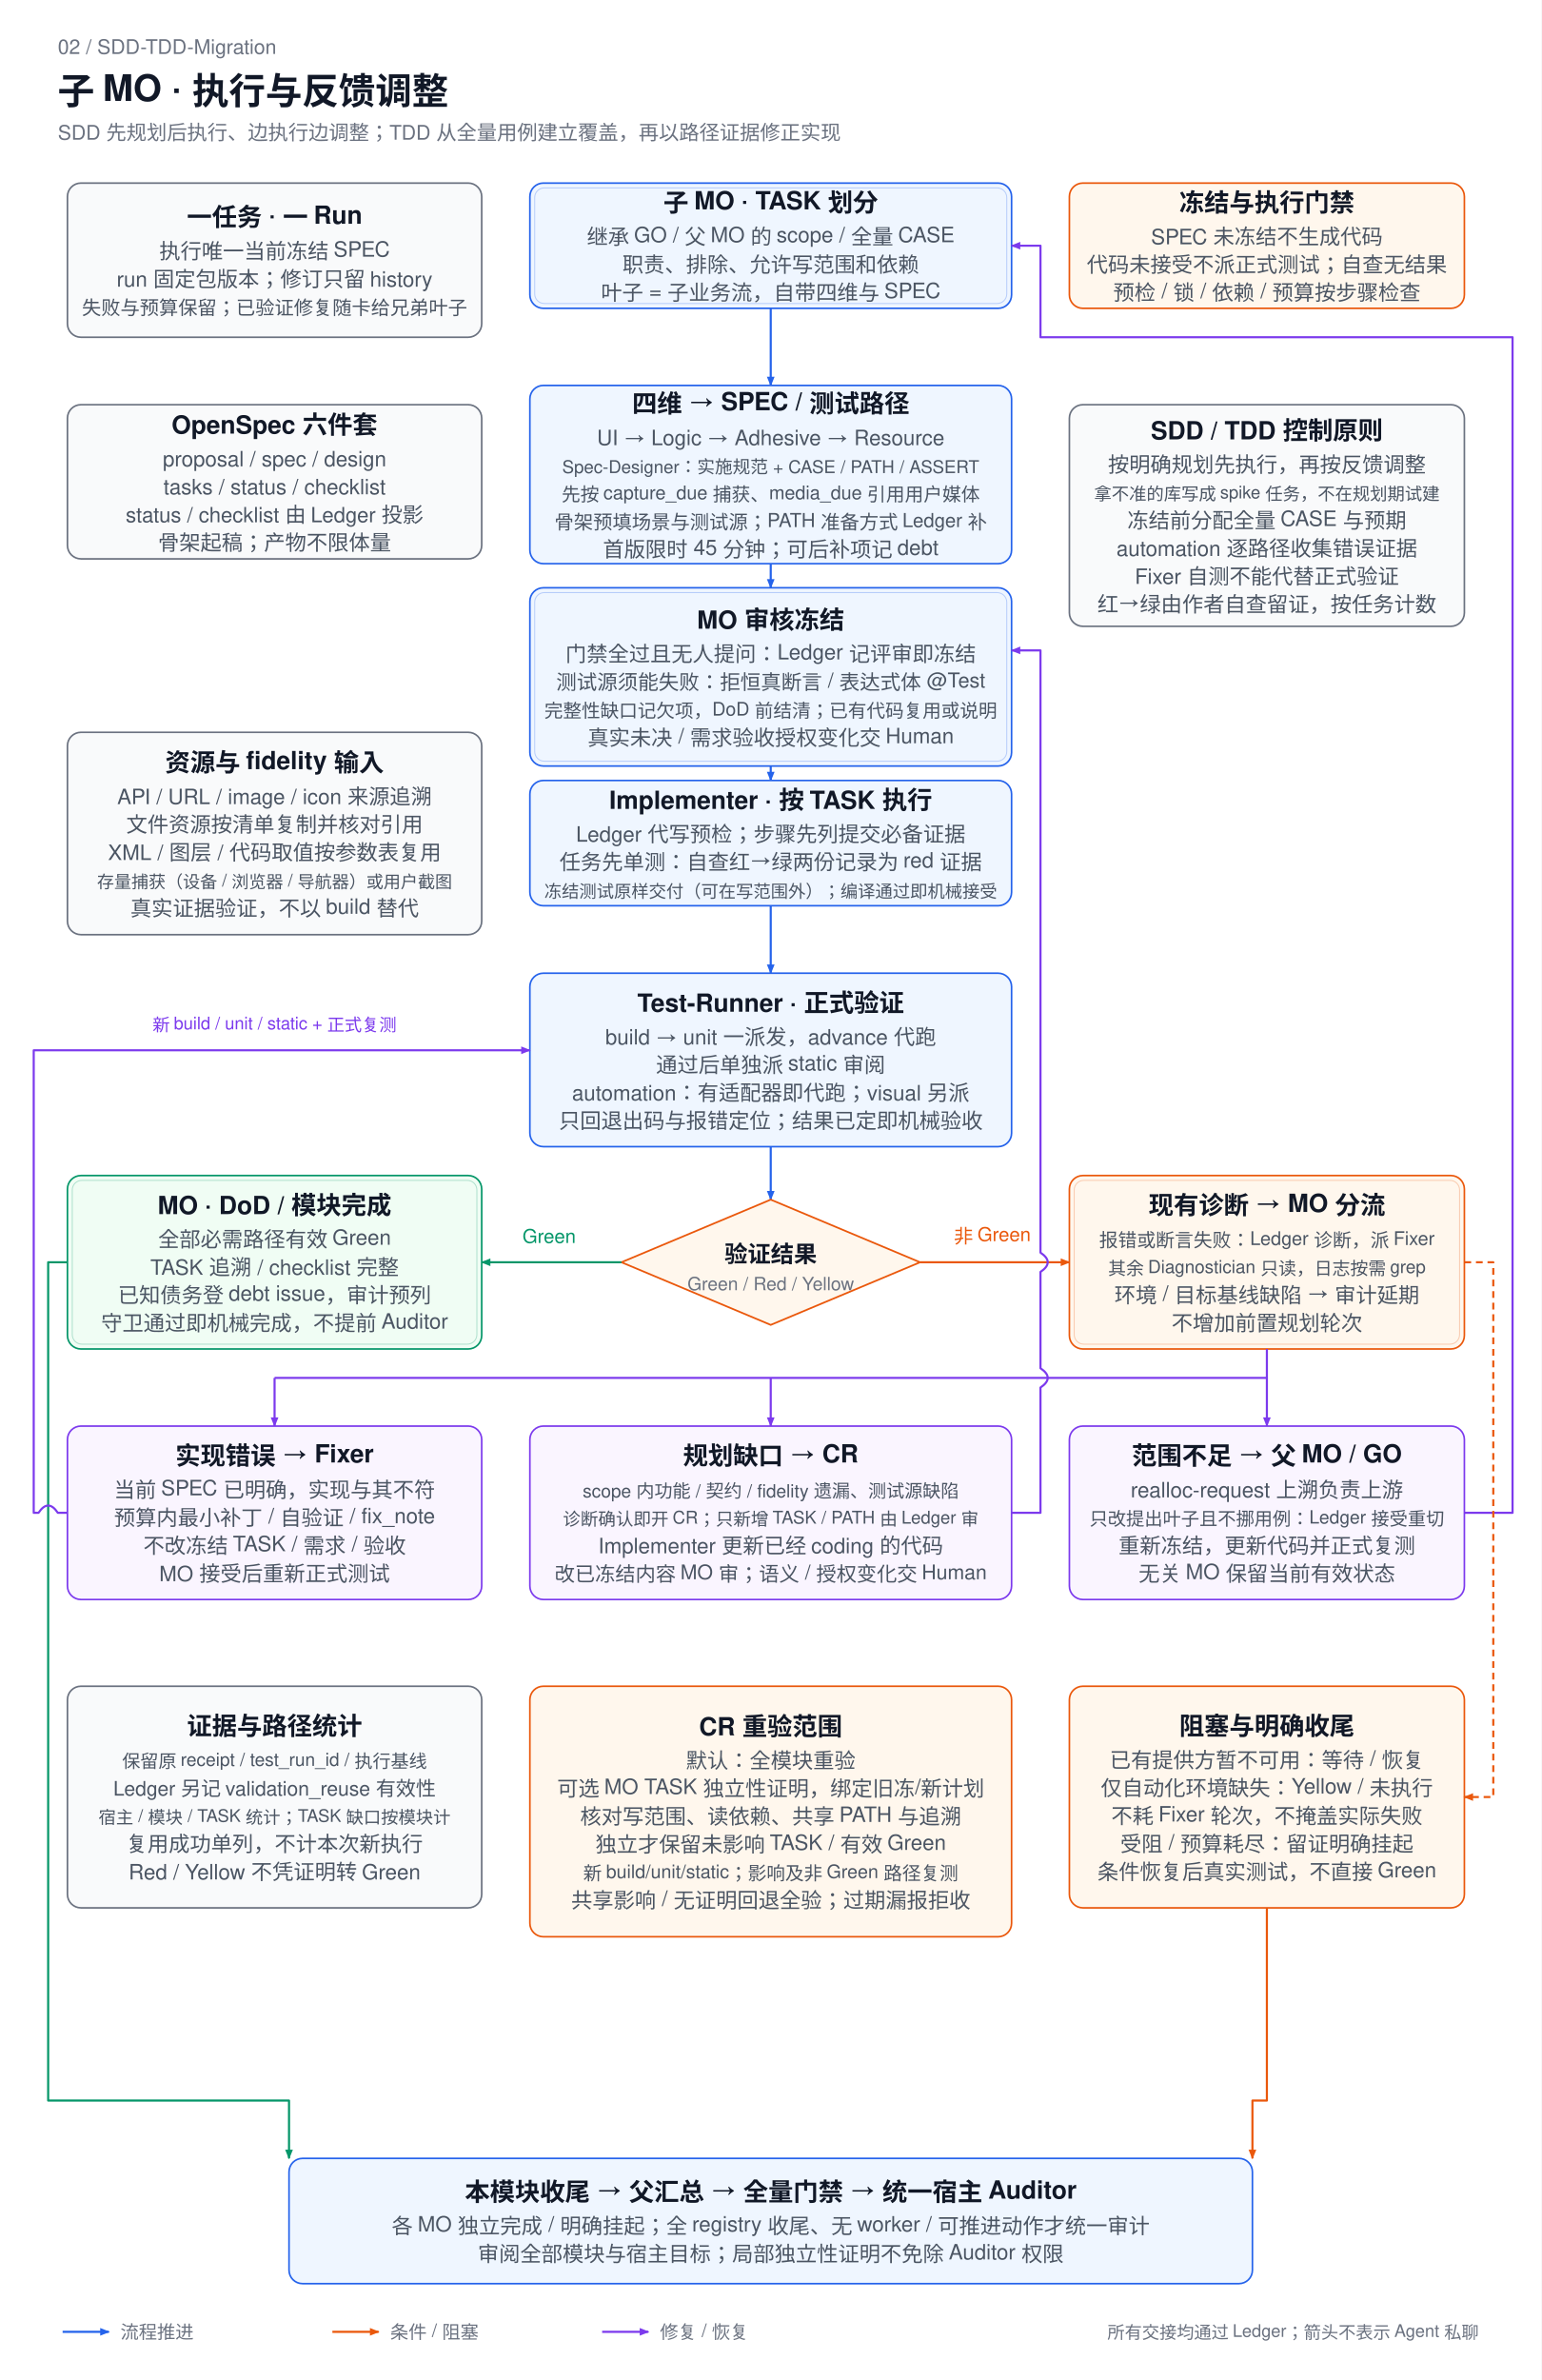
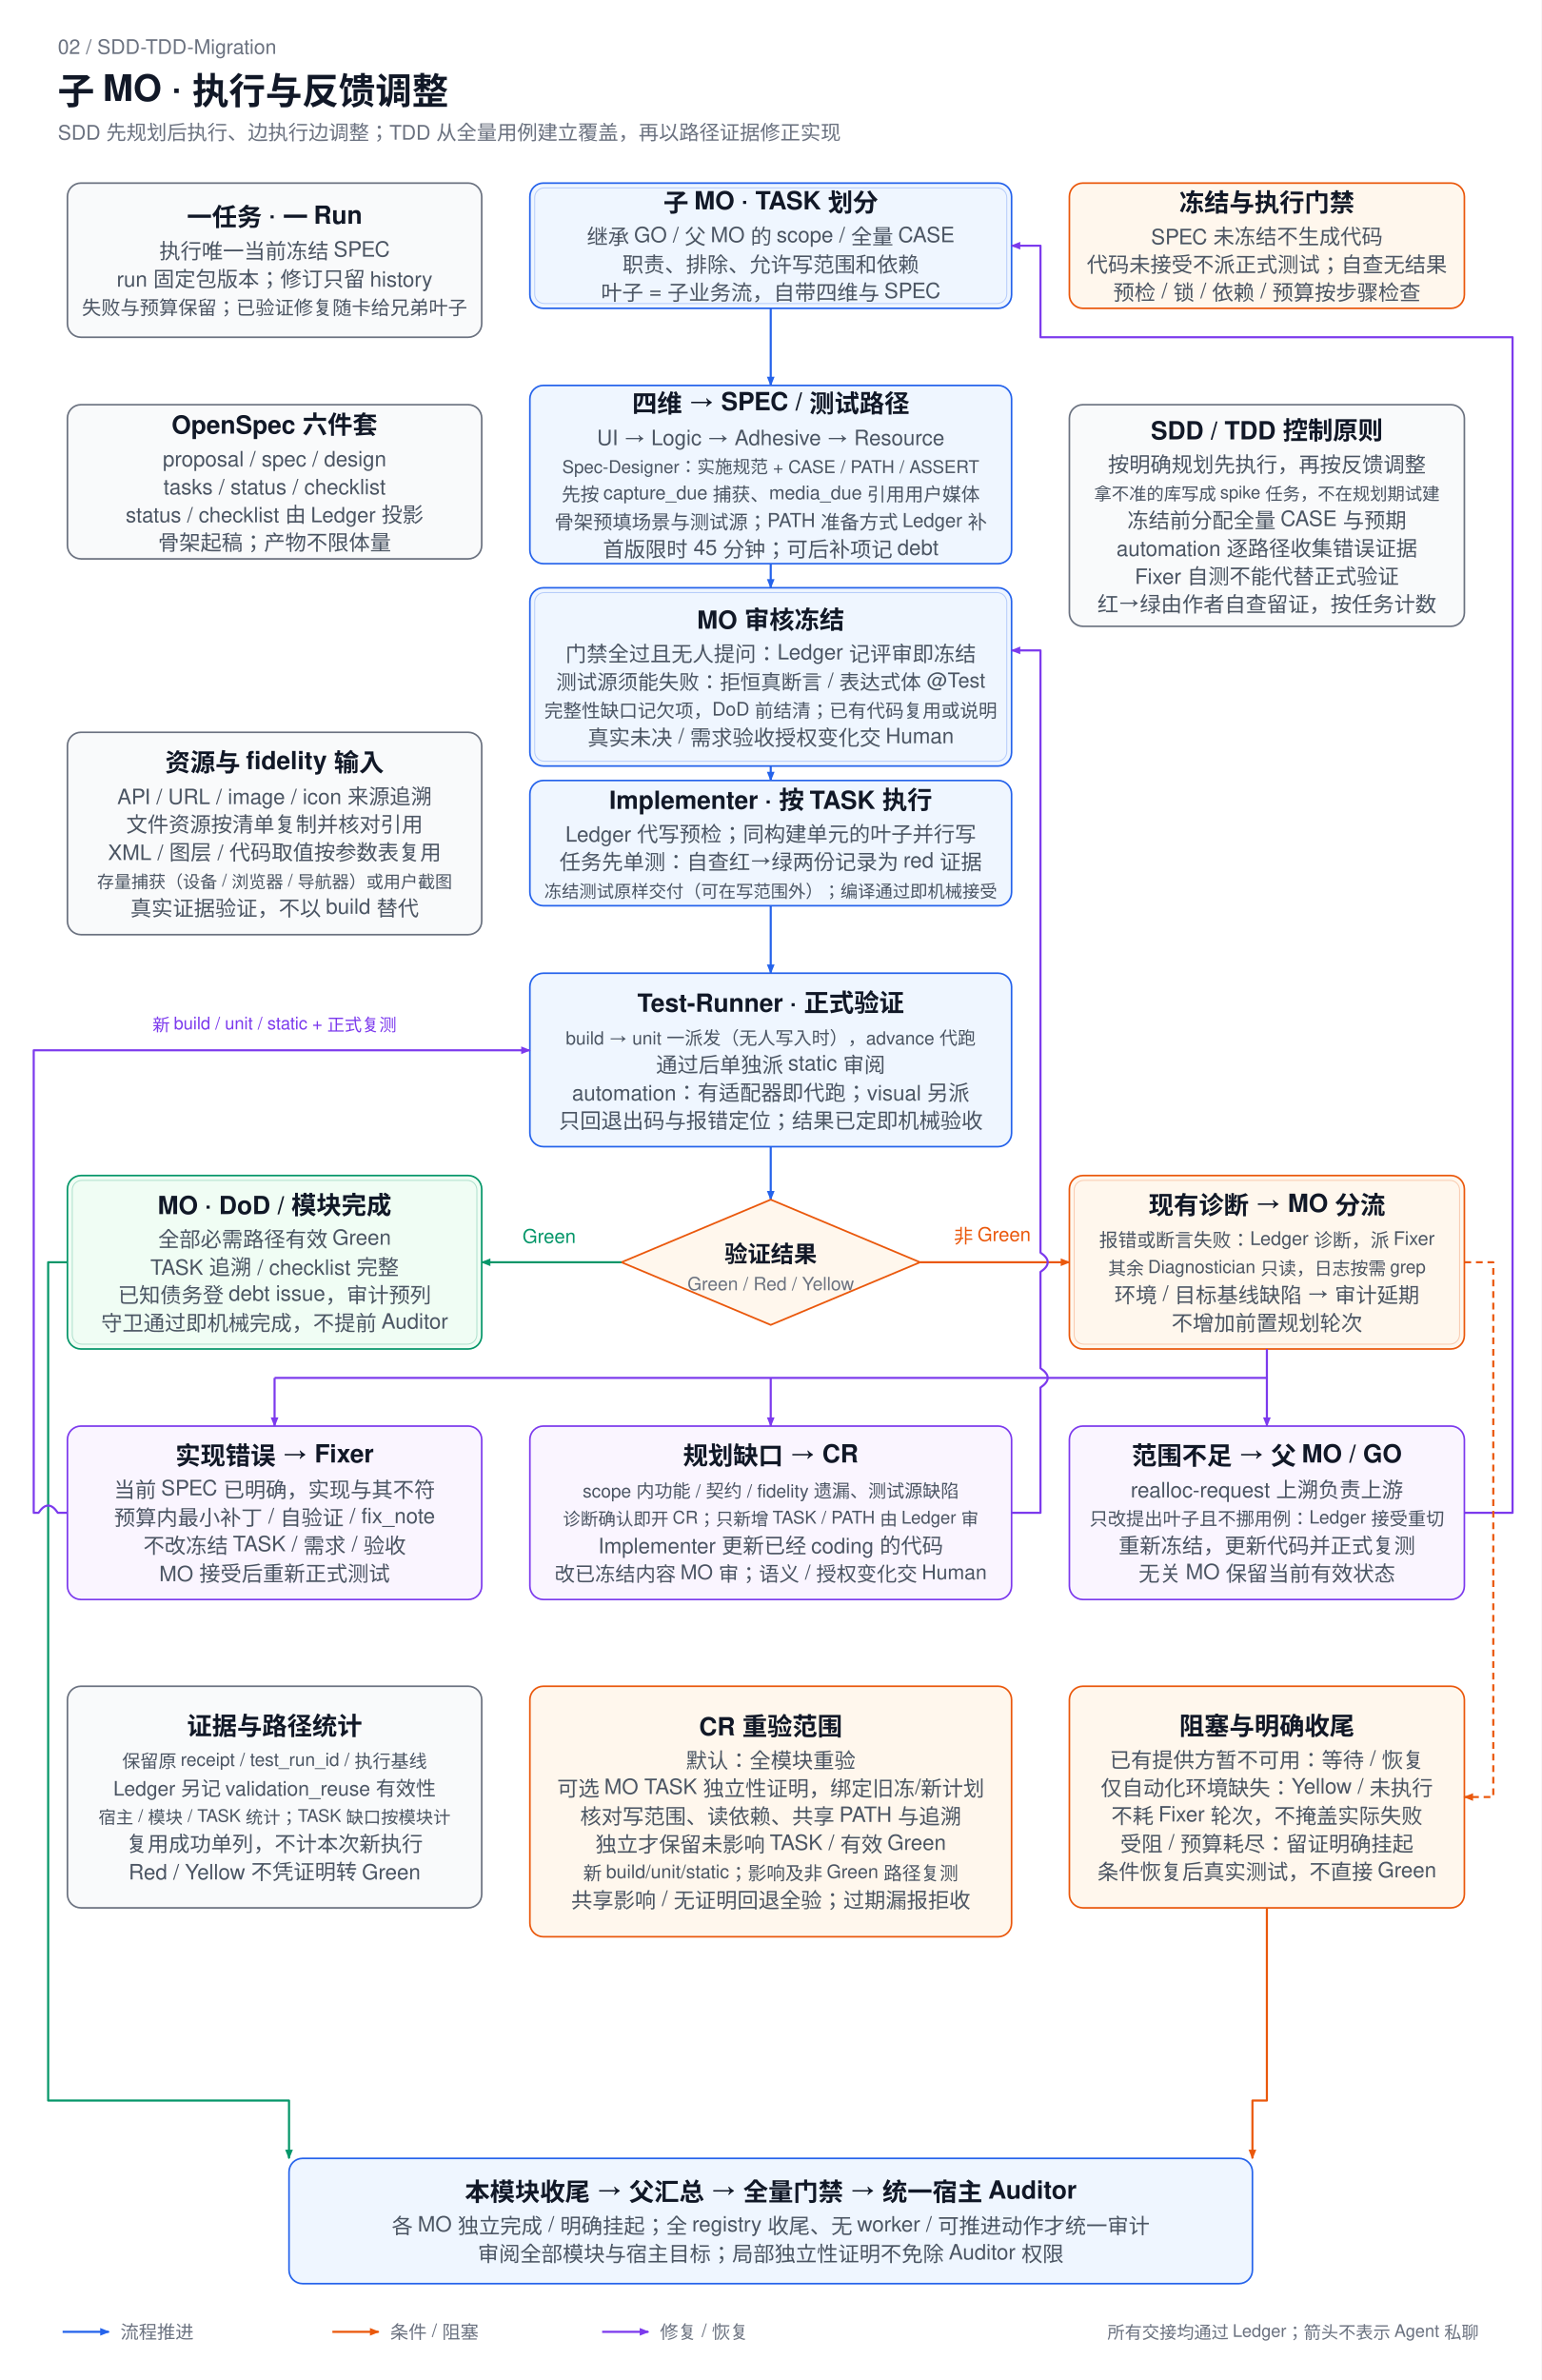
<svg xmlns="http://www.w3.org/2000/svg" width="1600" height="2470" viewBox="0 0 1600 2470" role="img" aria-labelledby="title desc">
  <style>text {font-family: "Helvetica Neue", Helvetica, Arial, "PingFang SC", "Microsoft YaHei", sans-serif;}</style>
  <defs>
    <marker id="arrow-blue" markerWidth="10" markerHeight="8" refX="9" refY="4" orient="auto" markerUnits="userSpaceOnUse">
      <path d="M0,0 L10,4 L0,8 Z" fill="#2563eb" />
    </marker>
    <marker id="arrow-orange" markerWidth="10" markerHeight="8" refX="9" refY="4" orient="auto" markerUnits="userSpaceOnUse">
      <path d="M0,0 L10,4 L0,8 Z" fill="#ea580c" />
    </marker>
    <marker id="arrow-green" markerWidth="10" markerHeight="8" refX="9" refY="4" orient="auto" markerUnits="userSpaceOnUse">
      <path d="M0,0 L10,4 L0,8 Z" fill="#059669" />
    </marker>
    <marker id="arrow-purple" markerWidth="10" markerHeight="8" refX="9" refY="4" orient="auto" markerUnits="userSpaceOnUse">
      <path d="M0,0 L10,4 L0,8 Z" fill="#7c3aed" />
    </marker>
    <marker id="arrow-gray" markerWidth="10" markerHeight="8" refX="9" refY="4" orient="auto" markerUnits="userSpaceOnUse">
      <path d="M0,0 L10,4 L0,8 Z" fill="#6b7280" />
    </marker>
  </defs>
  <rect width="1600" height="2470" fill="white" />
  <text x="60" y="56" font-size="21.00" fill="#6b7280" text-anchor="start" font-weight="400">02  /  SDD-TDD-Migration</text>
  <text x="60" y="108" font-size="38.00" fill="#111827" text-anchor="start" font-weight="700">子 MO · 执行与反馈调整</text>
  <text x="60" y="145" font-size="21.00" fill="#6b7280" text-anchor="start" font-weight="400">SDD 先规划后执行、边执行边调整；TDD 从全量用例建立覆盖，再以路径证据修正实现</text>
  <rect x="550" y="190" width="500" height="130" rx="14" fill="#eff6ff" stroke="#2563eb" stroke-width="1.7" />
  <rect x="555" y="195" width="490" height="120" rx="10" fill="none" stroke="#2563eb" stroke-opacity="0.28" />
  <text x="800.0" y="219.5" font-size="26.00" fill="#111827" text-anchor="middle" font-weight="650">子 MO · TASK 划分</text>
  <text x="800.0" y="253.5" font-size="22.00" fill="#4b5563" text-anchor="middle" font-weight="400">继承 GO / 父 MO 的 scope / 全量 CASE</text>
  <text x="800.0" y="282.5" font-size="22.00" fill="#4b5563" text-anchor="middle" font-weight="400">职责、排除、允许写范围和依赖</text>
  <text x="800.0" y="311.5" font-size="22.00" fill="#4b5563" text-anchor="middle" font-weight="400">叶子 = 子业务流，自带四维与 SPEC</text>
  <path d="M800,320 L800,400" fill="none" stroke="#2563eb" stroke-width="2.2" stroke-linejoin="round" marker-end="url(#arrow-blue)" />
  <rect x="550" y="400" width="500" height="185" rx="14" fill="#eff6ff" stroke="#2563eb" stroke-width="1.7" />
  <text x="800.0" y="428.0" font-size="26.00" fill="#111827" text-anchor="middle" font-weight="650">四维 → SPEC / 测试路径</text>
  <text x="800.0" y="462.0" font-size="22.00" fill="#4b5563" text-anchor="middle" font-weight="400">UI → Logic → Adhesive → Resource</text>
  <text x="800.0" y="491.0" font-size="18.42" fill="#4b5563" text-anchor="middle" font-weight="400">Spec-Designer：实施规范 + CASE / PATH / ASSERT</text>
  <text x="800.0" y="520.0" font-size="19.49" fill="#4b5563" text-anchor="middle" font-weight="400">先按 capture_due 捕获、media_due 引用用户媒体</text>
  <text x="800.0" y="549.0" font-size="20.08" fill="#4b5563" text-anchor="middle" font-weight="400">骨架预填场景与测试源；PATH 准备方式 Ledger 补</text>
  <text x="800.0" y="578.0" font-size="22.00" fill="#4b5563" text-anchor="middle" font-weight="400">首版限时 45 分钟；可后补项记 debt</text>
  <path d="M800,585 L800,610" fill="none" stroke="#2563eb" stroke-width="2.2" stroke-linejoin="round" marker-end="url(#arrow-blue)" />
  <rect x="550" y="610" width="500" height="185" rx="14" fill="#eff6ff" stroke="#2563eb" stroke-width="1.7" />
  <rect x="555" y="615" width="490" height="175" rx="10" fill="none" stroke="#2563eb" stroke-opacity="0.28" />
  <text x="800.0" y="652.5" font-size="26.00" fill="#111827" text-anchor="middle" font-weight="650">MO 审核冻结</text>
  <text x="800.0" y="686.5" font-size="22.00" fill="#4b5563" text-anchor="middle" font-weight="400">门禁全过且无人提问：Ledger 记评审即冻结</text>
  <text x="800.0" y="715.5" font-size="21.24" fill="#4b5563" text-anchor="middle" font-weight="400">测试源须能失败：拒恒真断言 / 表达式体 @Test</text>
  <text x="800.0" y="744.5" font-size="19.36" fill="#4b5563" text-anchor="middle" font-weight="400">完整性缺口记欠项，DoD 前结清；已有代码复用或说明</text>
  <text x="800.0" y="773.5" font-size="22.00" fill="#4b5563" text-anchor="middle" font-weight="400">真实未决 / 需求验收授权变化交 Human</text>
  <path d="M800,795 L800,810" fill="none" stroke="#2563eb" stroke-width="2.2" stroke-linejoin="round" marker-end="url(#arrow-blue)" />
  <rect x="550" y="810" width="500" height="130" rx="14" fill="#eff6ff" stroke="#2563eb" stroke-width="1.7" />
  <text x="800.0" y="839.5" font-size="26.00" fill="#111827" text-anchor="middle" font-weight="650">Implementer · 按 TASK 执行</text>
-   <text x="800.0" y="873.5" font-size="22.00" fill="#4b5563" text-anchor="middle" font-weight="400">Ledger 代写预检；步骤先列提交必备证据</text>
+   <text x="800.0" y="873.5" font-size="22.00" fill="#4b5563" text-anchor="middle" font-weight="400">Ledger 代写预检；同构建单元的叶子并行写</text>
  <text x="800.0" y="902.5" font-size="22.00" fill="#4b5563" text-anchor="middle" font-weight="400">任务先单测：自查红→绿两份记录为 red 证据</text>
  <text x="800.0" y="931.5" font-size="18.08" fill="#4b5563" text-anchor="middle" font-weight="400">冻结测试原样交付（可在写范围外）；编译通过即机械接受</text>
  <path d="M800,940 L800,1010" fill="none" stroke="#2563eb" stroke-width="2.2" stroke-linejoin="round" marker-end="url(#arrow-blue)" />
  <rect x="550" y="1010" width="500" height="180" rx="14" fill="#eff6ff" stroke="#2563eb" stroke-width="1.7" />
  <text x="800.0" y="1050.0" font-size="26.00" fill="#111827" text-anchor="middle" font-weight="650">Test-Runner · 正式验证</text>
-   <text x="800.0" y="1084.0" font-size="22.00" fill="#4b5563" text-anchor="middle" font-weight="400">build → unit 一派发，advance 代跑</text>
+   <text x="800.0" y="1084.0" font-size="18.82" fill="#4b5563" text-anchor="middle" font-weight="400">build → unit 一派发（无人写入时），advance 代跑</text>
  <text x="800.0" y="1113.0" font-size="22.00" fill="#4b5563" text-anchor="middle" font-weight="400">通过后单独派 static 审阅</text>
  <text x="800.0" y="1142.0" font-size="22.00" fill="#4b5563" text-anchor="middle" font-weight="400">automation：有适配器即代跑；visual 另派</text>
  <text x="800.0" y="1171.0" font-size="22.00" fill="#4b5563" text-anchor="middle" font-weight="400">只回退出码与报错定位；结果已定即机械验收</text>
  <path d="M800,1190 L800,1245" fill="none" stroke="#2563eb" stroke-width="2.2" stroke-linejoin="round" marker-end="url(#arrow-blue)" />
  <path d="M800,1245.0 L955.0,1310 L800,1375.0 L645.0,1310 Z" fill="#fff7ed" stroke="#ea580c" stroke-width="1.8" />
  <text x="800" y="1310" font-size="24.00" fill="#111827" text-anchor="middle" font-weight="650">验证结果</text>
  <text x="800" y="1339" font-size="19.00" fill="#6b7280" text-anchor="middle" font-weight="400">Green / Red / Yellow</text>
  <path d="M645,1310 L500,1310" fill="none" stroke="#059669" stroke-width="2.2" stroke-linejoin="round" marker-end="url(#arrow-green)" />
  <rect x="532.5" y="1270" width="75.0" height="29" rx="4" fill="white" opacity="0.97" />
  <text x="570" y="1290" font-size="20.00" fill="#059669" text-anchor="middle" font-weight="400">Green</text>
  <rect x="70" y="1220" width="430" height="180" rx="14" fill="#f0fdf4" stroke="#059669" stroke-width="1.7" />
  <rect x="75" y="1225" width="420" height="170" rx="10" fill="none" stroke="#059669" stroke-opacity="0.28" />
  <text x="285.0" y="1260.0" font-size="26.00" fill="#111827" text-anchor="middle" font-weight="650">MO · DoD / 模块完成</text>
  <text x="285.0" y="1294.0" font-size="22.00" fill="#4b5563" text-anchor="middle" font-weight="400">全部必需路径有效 Green</text>
  <text x="285.0" y="1323.0" font-size="22.00" fill="#4b5563" text-anchor="middle" font-weight="400">TASK 追溯 / checklist 完整</text>
  <text x="285.0" y="1352.0" font-size="22.00" fill="#4b5563" text-anchor="middle" font-weight="400">已知债务登 debt issue，审计预列</text>
  <text x="285.0" y="1381.0" font-size="22.00" fill="#4b5563" text-anchor="middle" font-weight="400">守卫通过即机械完成，不提前 Auditor</text>
  <path d="M70,1310 L50,1310 L50,2180 L300,2180 L300,2240" fill="none" stroke="#059669" stroke-width="2.2" stroke-linejoin="round" marker-end="url(#arrow-green)" />
  <path d="M955,1310 L1110,1310" fill="none" stroke="#ea580c" stroke-width="2.2" stroke-linejoin="round" marker-end="url(#arrow-orange)" />
  <rect x="976.8" y="1270" width="106.4" height="29" rx="4" fill="white" opacity="0.97" />
  <text x="1030" y="1290" font-size="20.00" fill="#ea580c" text-anchor="middle" font-weight="400">非 Green</text>
  <rect x="1110" y="1220" width="410" height="180" rx="14" fill="#fff7ed" stroke="#ea580c" stroke-width="1.7" />
  <rect x="1115" y="1225" width="400" height="170" rx="10" fill="none" stroke="#ea580c" stroke-opacity="0.28" />
  <text x="1315.0" y="1260.0" font-size="26.00" fill="#111827" text-anchor="middle" font-weight="650">现有诊断 → MO 分流</text>
  <text x="1315.0" y="1294.0" font-size="19.58" fill="#4b5563" text-anchor="middle" font-weight="400">报错或断言失败：Ledger 诊断，派 Fixer</text>
  <text x="1315.0" y="1323.0" font-size="18.63" fill="#4b5563" text-anchor="middle" font-weight="400">其余 Diagnostician 只读，日志按需 grep</text>
  <text x="1315.0" y="1352.0" font-size="22.00" fill="#4b5563" text-anchor="middle" font-weight="400">环境 / 目标基线缺陷 → 审计延期</text>
  <text x="1315.0" y="1381.0" font-size="22.00" fill="#4b5563" text-anchor="middle" font-weight="400">不增加前置规划轮次</text>
  <path d="M1315,1400 L1315,1430 L285,1430" fill="none" stroke="#7c3aed" stroke-width="2.2" stroke-linejoin="round" />
  <path d="M285,1430 L285,1480" fill="none" stroke="#7c3aed" stroke-width="2.2" stroke-linejoin="round" marker-end="url(#arrow-purple)" />
  <path d="M800,1430 L800,1480" fill="none" stroke="#7c3aed" stroke-width="2.2" stroke-linejoin="round" marker-end="url(#arrow-purple)" />
  <path d="M1315,1430 L1315,1480" fill="none" stroke="#7c3aed" stroke-width="2.2" stroke-linejoin="round" marker-end="url(#arrow-purple)" />
  <rect x="70" y="1480" width="430" height="180" rx="14" fill="#faf5ff" stroke="#7c3aed" stroke-width="1.7" />
  <text x="285.0" y="1520.0" font-size="26.00" fill="#111827" text-anchor="middle" font-weight="650">实现错误 → Fixer</text>
  <text x="285.0" y="1554.0" font-size="22.00" fill="#4b5563" text-anchor="middle" font-weight="400">当前 SPEC 已明确，实现与其不符</text>
  <text x="285.0" y="1583.0" font-size="22.00" fill="#4b5563" text-anchor="middle" font-weight="400">预算内最小补丁 / 自验证 / fix_note</text>
  <text x="285.0" y="1612.0" font-size="22.00" fill="#4b5563" text-anchor="middle" font-weight="400">不改冻结 TASK / 需求 / 验收</text>
  <text x="285.0" y="1641.0" font-size="22.00" fill="#4b5563" text-anchor="middle" font-weight="400">MO 接受后重新正式测试</text>
  <path d="M70,1570 L60,1570 Q50,1555 40,1570 L35,1570 L35,1090 L550,1090" fill="none" stroke="#7c3aed" stroke-width="2.2" stroke-linejoin="round" marker-end="url(#arrow-purple)" />
  <rect x="102.75" y="1052" width="364.5" height="27" rx="4" fill="white" opacity="0.97" />
  <text x="285" y="1070" font-size="18.00" fill="#7c3aed" text-anchor="middle" font-weight="400">新 build / unit / static + 正式复测</text>
  <rect x="550" y="1480" width="500" height="180" rx="14" fill="#faf5ff" stroke="#7c3aed" stroke-width="1.7" />
  <text x="800.0" y="1520.0" font-size="26.00" fill="#111827" text-anchor="middle" font-weight="650">规划缺口 → CR</text>
  <text x="800.0" y="1554.0" font-size="18.82" fill="#4b5563" text-anchor="middle" font-weight="400">scope 内功能 / 契约 / fidelity 遗漏、测试源缺陷</text>
  <text x="800.0" y="1583.0" font-size="18.30" fill="#4b5563" text-anchor="middle" font-weight="400">诊断确认即开 CR；只新增 TASK / PATH 由 Ledger 审</text>
  <text x="800.0" y="1612.0" font-size="22.00" fill="#4b5563" text-anchor="middle" font-weight="400">Implementer 更新已经 coding 的代码</text>
  <text x="800.0" y="1641.0" font-size="20.97" fill="#4b5563" text-anchor="middle" font-weight="400">改已冻结内容 MO 审；语义 / 授权变化交 Human</text>
  <path d="M1050,1570 L1080,1570 L1080,1440 Q1095,1430 1080,1420 L1080,1320 Q1095,1310 1080,1300 L1080,675 L1050,675" fill="none" stroke="#7c3aed" stroke-width="2.2" stroke-linejoin="round" marker-end="url(#arrow-purple)" />
  <rect x="1110" y="1480" width="410" height="180" rx="14" fill="#faf5ff" stroke="#7c3aed" stroke-width="1.7" />
  <text x="1315.0" y="1520.0" font-size="26.00" fill="#111827" text-anchor="middle" font-weight="650">范围不足 → 父 MO / GO</text>
  <text x="1315.0" y="1554.0" font-size="22.00" fill="#4b5563" text-anchor="middle" font-weight="400">realloc-request 上溯负责上游</text>
  <text x="1315.0" y="1583.0" font-size="19.01" fill="#4b5563" text-anchor="middle" font-weight="400">只改提出叶子且不挪用例：Ledger 接受重切</text>
  <text x="1315.0" y="1612.0" font-size="22.00" fill="#4b5563" text-anchor="middle" font-weight="400">重新冻结，更新代码并正式复测</text>
  <text x="1315.0" y="1641.0" font-size="22.00" fill="#4b5563" text-anchor="middle" font-weight="400">无关 MO 保留当前有效状态</text>
  <path d="M1520,1570 L1570,1570 L1570,350 L1080,350 L1080,255 L1050,255" fill="none" stroke="#7c3aed" stroke-width="2.2" stroke-linejoin="round" marker-end="url(#arrow-purple)" />
  <rect x="550" y="1750" width="500" height="260" rx="14" fill="#fff7ed" stroke="#ea580c" stroke-width="1.7" />
  <text x="800.0" y="1801.0" font-size="26.00" fill="#111827" text-anchor="middle" font-weight="650">CR 重验范围</text>
  <text x="800.0" y="1835.0" font-size="22.00" fill="#4b5563" text-anchor="middle" font-weight="400">默认：全模块重验</text>
  <text x="800.0" y="1864.0" font-size="22.00" fill="#4b5563" text-anchor="middle" font-weight="400">可选 MO TASK 独立性证明，绑定旧冻/新计划</text>
  <text x="800.0" y="1893.0" font-size="22.00" fill="#4b5563" text-anchor="middle" font-weight="400">核对写范围、读依赖、共享 PATH 与追溯</text>
  <text x="800.0" y="1922.0" font-size="22.00" fill="#4b5563" text-anchor="middle" font-weight="400">独立才保留未影响 TASK / 有效 Green</text>
  <text x="800.0" y="1951.0" font-size="19.38" fill="#4b5563" text-anchor="middle" font-weight="400">新 build/unit/static；影响及非 Green 路径复测</text>
  <text x="800.0" y="1980.0" font-size="22.00" fill="#4b5563" text-anchor="middle" font-weight="400">共享影响 / 无证明回退全验；过期漏报拒收</text>
  <rect x="70" y="1750" width="430" height="230" rx="14" fill="#f9fafb" stroke="#6b7280" stroke-width="1.7" />
  <text x="285.0" y="1800.5" font-size="26.00" fill="#111827" text-anchor="middle" font-weight="650">证据与路径统计</text>
  <text x="285.0" y="1834.5" font-size="18.82" fill="#4b5563" text-anchor="middle" font-weight="400">保留原 receipt / test_run_id / 执行基线</text>
  <text x="285.0" y="1863.5" font-size="20.78" fill="#4b5563" text-anchor="middle" font-weight="400">Ledger 另记 validation_reuse 有效性</text>
  <text x="285.0" y="1892.5" font-size="18.08" fill="#4b5563" text-anchor="middle" font-weight="400">宿主 / 模块 / TASK 统计；TASK 缺口按模块计</text>
  <text x="285.0" y="1921.5" font-size="22.00" fill="#4b5563" text-anchor="middle" font-weight="400">复用成功单列，不计本次新执行</text>
  <text x="285.0" y="1950.5" font-size="22.00" fill="#4b5563" text-anchor="middle" font-weight="400">Red / Yellow 不凭证明转 Green</text>
  <rect x="1110" y="1750" width="410" height="230" rx="14" fill="#fff7ed" stroke="#ea580c" stroke-width="1.7" />
  <text x="1315.0" y="1800.5" font-size="26.00" fill="#111827" text-anchor="middle" font-weight="650">阻塞与明确收尾</text>
  <text x="1315.0" y="1834.5" font-size="22.00" fill="#4b5563" text-anchor="middle" font-weight="400">已有提供方暂不可用：等待 / 恢复</text>
  <text x="1315.0" y="1863.5" font-size="22.00" fill="#4b5563" text-anchor="middle" font-weight="400">仅自动化环境缺失：Yellow / 未执行</text>
  <text x="1315.0" y="1892.5" font-size="22.00" fill="#4b5563" text-anchor="middle" font-weight="400">不耗 Fixer 轮次，不掩盖实际失败</text>
  <text x="1315.0" y="1921.5" font-size="22.00" fill="#4b5563" text-anchor="middle" font-weight="400">受阻 / 预算耗尽：留证明确挂起</text>
  <text x="1315.0" y="1950.5" font-size="22.00" fill="#4b5563" text-anchor="middle" font-weight="400">条件恢复后真实测试，不直接 Green</text>
  <path d="M1520,1310 L1550,1310 L1550,1865 L1520,1865" fill="none" stroke="#ea580c" stroke-width="2.2" stroke-linejoin="round" stroke-dasharray="7 5" marker-end="url(#arrow-orange)" />
  <path d="M1315,1980 L1315,2180 L1300,2180 L1300,2240" fill="none" stroke="#ea580c" stroke-width="2.2" stroke-linejoin="round" marker-end="url(#arrow-orange)" />
  <rect x="300" y="2240" width="1000" height="130" rx="14" fill="#eff6ff" stroke="#2563eb" stroke-width="1.7" />
  <text x="800.0" y="2284.0" font-size="26.00" fill="#111827" text-anchor="middle" font-weight="650">本模块收尾 → 父汇总 → 全量门禁 → 统一宿主 Auditor</text>
  <text x="800.0" y="2318.0" font-size="22.00" fill="#4b5563" text-anchor="middle" font-weight="400">各 MO 独立完成 / 明确挂起；全 registry 收尾、无 worker / 可推进动作才统一审计</text>
  <text x="800.0" y="2347.0" font-size="22.00" fill="#4b5563" text-anchor="middle" font-weight="400">审阅全部模块与宿主目标；局部独立性证明不免除 Auditor 权限</text>
  <rect x="70" y="190" width="430" height="160" rx="14" fill="#f9fafb" stroke="#6b7280" stroke-width="1.7" />
  <text x="285.0" y="234.5" font-size="26.00" fill="#111827" text-anchor="middle" font-weight="650">一任务 · 一 Run</text>
  <text x="285.0" y="268.5" font-size="22.00" fill="#4b5563" text-anchor="middle" font-weight="400">执行唯一当前冻结 SPEC</text>
  <text x="285.0" y="297.5" font-size="22.00" fill="#4b5563" text-anchor="middle" font-weight="400">run 固定包版本；修订只留 history</text>
  <text x="285.0" y="326.5" font-size="20.00" fill="#4b5563" text-anchor="middle" font-weight="400">失败与预算保留；已验证修复随卡给兄弟叶子</text>
  <rect x="70" y="420" width="430" height="160" rx="14" fill="#f9fafb" stroke="#6b7280" stroke-width="1.7" />
  <text x="285.0" y="450.0" font-size="26.00" fill="#111827" text-anchor="middle" font-weight="650">OpenSpec 六件套</text>
  <text x="285.0" y="484.0" font-size="22.00" fill="#4b5563" text-anchor="middle" font-weight="400">proposal / spec / design</text>
  <text x="285.0" y="513.0" font-size="22.00" fill="#4b5563" text-anchor="middle" font-weight="400">tasks / status / checklist</text>
  <text x="285.0" y="542.0" font-size="21.75" fill="#4b5563" text-anchor="middle" font-weight="400">status / checklist 由 Ledger 投影</text>
  <text x="285.0" y="571.0" font-size="22.00" fill="#4b5563" text-anchor="middle" font-weight="400">骨架起稿；产物不限体量</text>
  <rect x="70" y="760" width="430" height="210" rx="14" fill="#f9fafb" stroke="#6b7280" stroke-width="1.7" />
  <text x="285.0" y="800.5" font-size="26.00" fill="#111827" text-anchor="middle" font-weight="650">资源与 fidelity 输入</text>
  <text x="285.0" y="834.5" font-size="21.92" fill="#4b5563" text-anchor="middle" font-weight="400">API / URL / image / icon 来源追溯</text>
  <text x="285.0" y="863.5" font-size="22.00" fill="#4b5563" text-anchor="middle" font-weight="400">文件资源按清单复制并核对引用</text>
  <text x="285.0" y="892.5" font-size="22.00" fill="#4b5563" text-anchor="middle" font-weight="400">XML / 图层 / 代码取值按参数表复用</text>
  <text x="285.0" y="921.5" font-size="17.84" fill="#4b5563" text-anchor="middle" font-weight="400">存量捕获（设备 / 浏览器 / 导航器）或用户截图</text>
  <text x="285.0" y="950.5" font-size="22.00" fill="#4b5563" text-anchor="middle" font-weight="400">真实证据验证，不以 build 替代</text>
  <rect x="1110" y="190" width="410" height="130" rx="14" fill="#fff7ed" stroke="#ea580c" stroke-width="1.7" />
  <text x="1315.0" y="219.5" font-size="26.00" fill="#111827" text-anchor="middle" font-weight="650">冻结与执行门禁</text>
  <text x="1315.0" y="253.5" font-size="22.00" fill="#4b5563" text-anchor="middle" font-weight="400">SPEC 未冻结不生成代码</text>
  <text x="1315.0" y="282.5" font-size="22.00" fill="#4b5563" text-anchor="middle" font-weight="400">代码未接受不派正式测试；自查无结果</text>
  <text x="1315.0" y="311.5" font-size="22.00" fill="#4b5563" text-anchor="middle" font-weight="400">预检 / 锁 / 依赖 / 预算按步骤检查</text>
  <rect x="1110" y="420" width="410" height="230" rx="14" fill="#f9fafb" stroke="#6b7280" stroke-width="1.7" />
  <text x="1315.0" y="456.0" font-size="26.00" fill="#111827" text-anchor="middle" font-weight="650">SDD / TDD 控制原则</text>
  <text x="1315.0" y="490.0" font-size="22.00" fill="#4b5563" text-anchor="middle" font-weight="400">按明确规划先执行，再按反馈调整</text>
  <text x="1315.0" y="519.0" font-size="18.10" fill="#4b5563" text-anchor="middle" font-weight="400">拿不准的库写成 spike 任务，不在规划期试建</text>
  <text x="1315.0" y="548.0" font-size="22.00" fill="#4b5563" text-anchor="middle" font-weight="400">冻结前分配全量 CASE 与预期</text>
  <text x="1315.0" y="577.0" font-size="22.00" fill="#4b5563" text-anchor="middle" font-weight="400">automation 逐路径收集错误证据</text>
  <text x="1315.0" y="606.0" font-size="22.00" fill="#4b5563" text-anchor="middle" font-weight="400">Fixer 自测不能代替正式验证</text>
  <text x="1315.0" y="635.0" font-size="22.00" fill="#4b5563" text-anchor="middle" font-weight="400">红→绿由作者自查留证，按任务计数</text>
  <path d="M65,2420 L113,2420" fill="none" stroke="#2563eb" stroke-width="2.2" stroke-linejoin="round" marker-end="url(#arrow-blue)" />
  <text x="125" y="2427" font-size="19.00" fill="#6b7280" text-anchor="start" font-weight="400">流程推进</text>
  <path d="M345,2420 L393,2420" fill="none" stroke="#ea580c" stroke-width="2.2" stroke-linejoin="round" marker-end="url(#arrow-orange)" />
  <text x="405" y="2427" font-size="19.00" fill="#6b7280" text-anchor="start" font-weight="400">条件 / 阻塞</text>
  <path d="M625,2420 L673,2420" fill="none" stroke="#7c3aed" stroke-width="2.2" stroke-linejoin="round" marker-end="url(#arrow-purple)" />
  <text x="685" y="2427" font-size="19.00" fill="#6b7280" text-anchor="start" font-weight="400">修复 / 恢复</text>
  <text x="1535" y="2427" font-size="18.00" fill="#6b7280" text-anchor="end" font-weight="400">所有交接均通过 Ledger；箭头不表示 Agent 私聊</text>
</svg>
